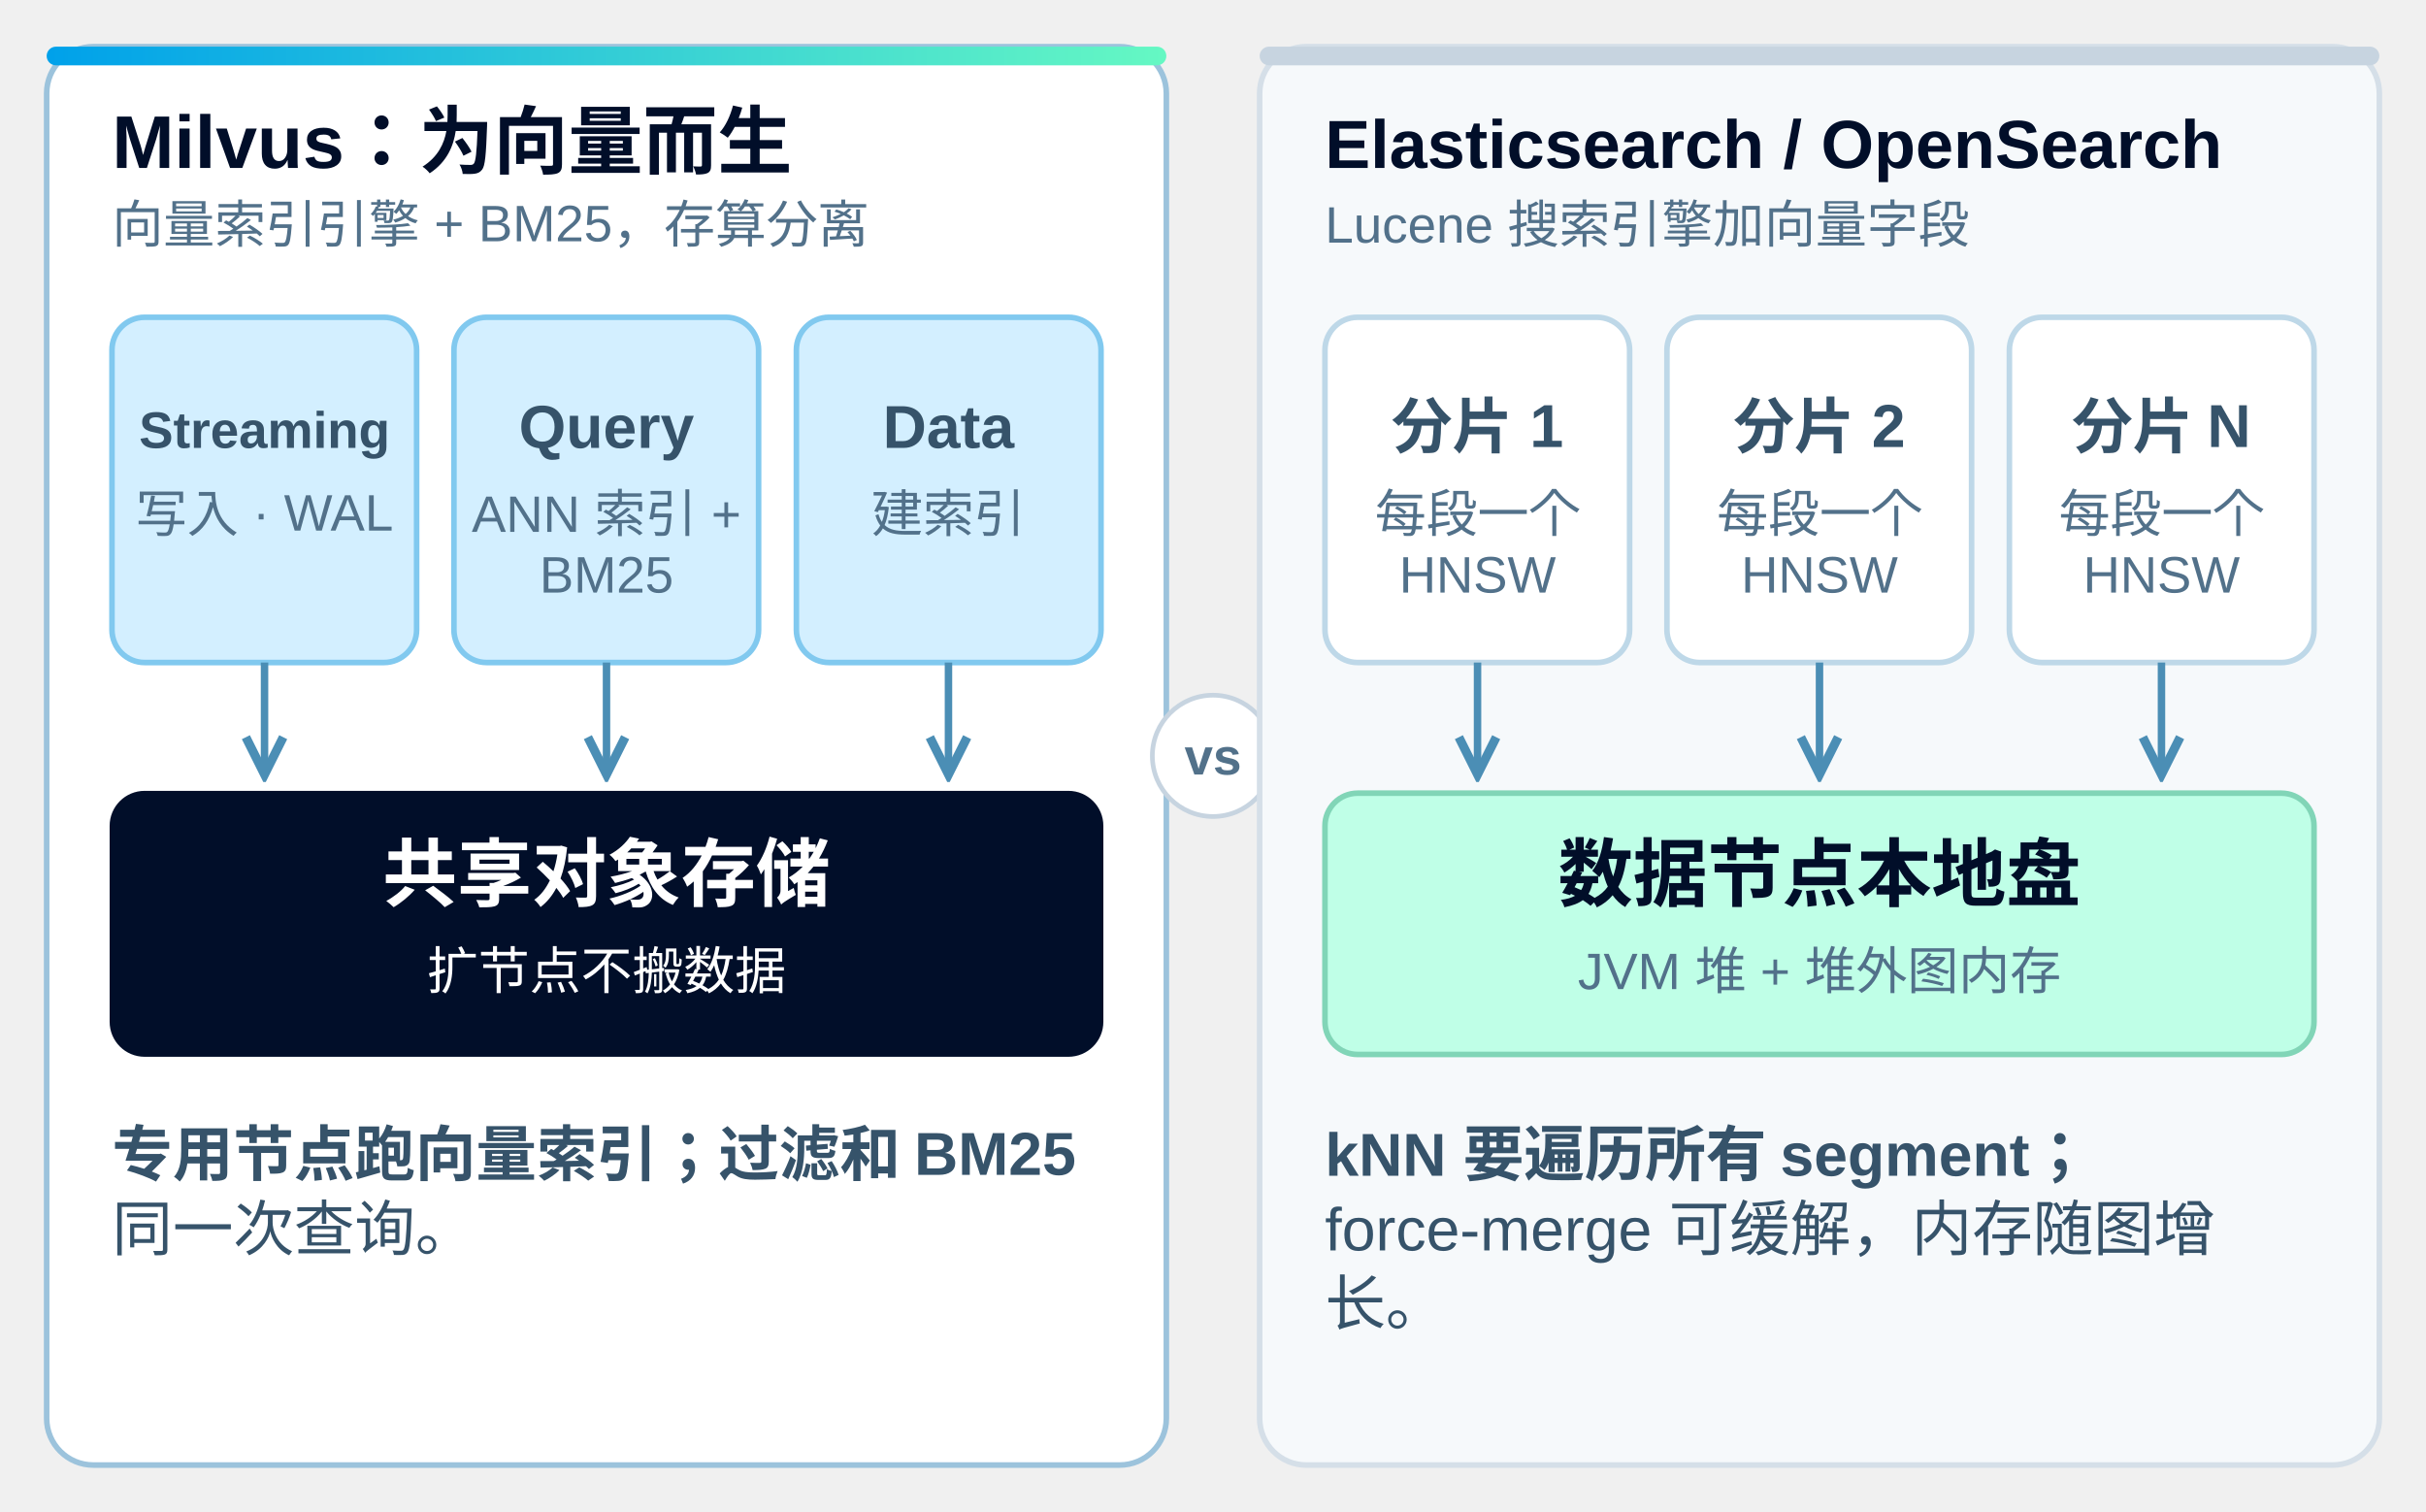
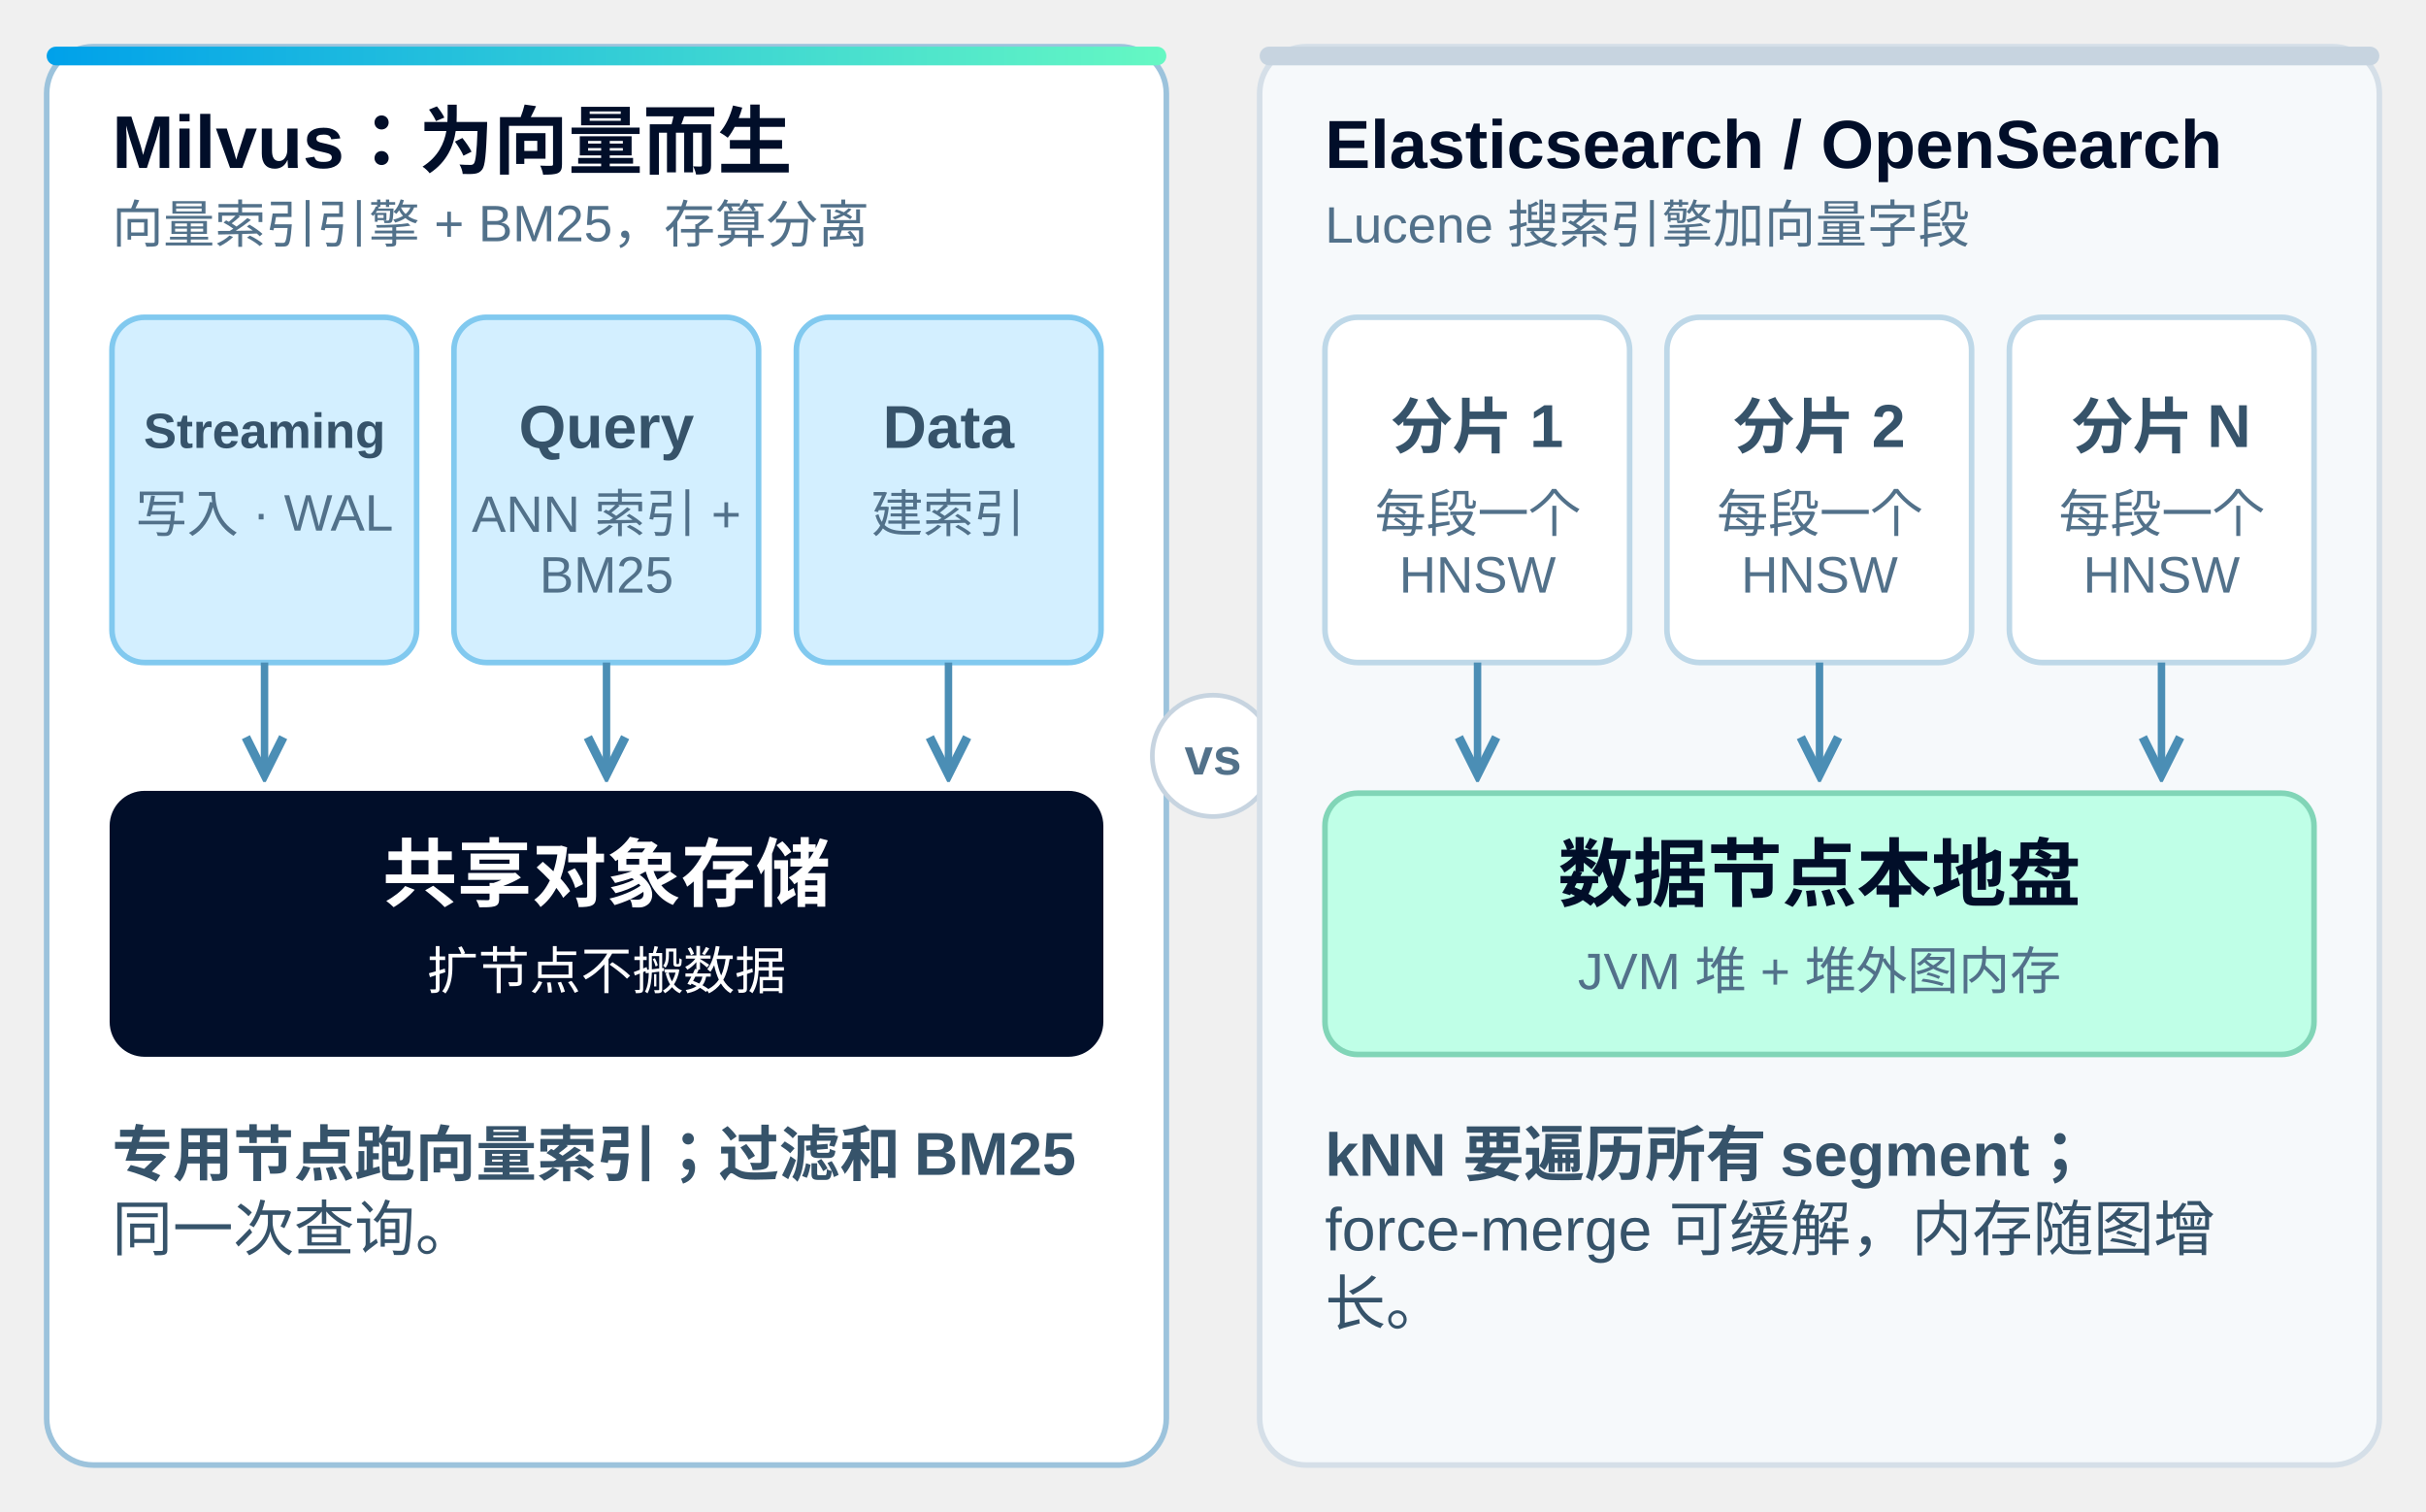
<svg xmlns="http://www.w3.org/2000/svg" viewBox="0 0 520 324" role="img" aria-labelledby="dg-milvus-vs-elasticsearch">
  <style>text{font-family:Geist,Arial,"PingFang SC","Microsoft YaHei",sans-serif;fill:#010e29}.label{font-size:13px;fill:#36536a}.mini{font-size:11px;fill:#52718a}.strong{font-size:16px;font-weight:600}.flow-line{fill:none;stroke:#4b8eb5;stroke-width:1.6}.node{fill:#fff;stroke:#bed8e8;stroke-width:1.2}.active-node{fill:#010e29;stroke:#010e29}.active-text{fill:#fff}.mint-node{fill:#bfffe7;stroke:#81d5b7;stroke-width:1.2}.blue-node{fill:#d3efff;stroke:#81c9ef;stroke-width:1.2}.dot{fill:#00a1ea}.muted-dot{fill:#a8c3d5}.panel-main{fill:#fff;stroke:#9cc3dc;stroke-width:1.2}.panel-alt{fill:#f6f9fb;stroke:#d5dfe8;stroke-width:1.2}</style>
  <defs>
    <marker id="ar-milvus-vs-elasticsearch" markerWidth="7" markerHeight="7" refX="6" refY="3.5" orient="auto">
      <path d="M1 1 6 3.5 1 6" fill="none" stroke="#4b8eb5" stroke-width="1.2" />
    </marker>
    <linearGradient id="gm-milvus-vs-elasticsearch" x1="0" x2="1">
      <stop offset="0" stop-color="#00a1ea" />
      <stop offset="1" stop-color="#65f8c3" />
    </linearGradient>
  </defs>
  <rect x="10" y="10" width="240" height="304" rx="10" class="panel-main" />
  <rect x="10" y="10" width="240" height="4" rx="2" fill="url(#gm-milvus-vs-elasticsearch)" />
  <text x="24" y="36" class="strong">Milvus：为向量而生</text>
  <text x="24" y="52" class="mini">向量索引引擎 + BM25，存算分离</text>
  <rect x="24.0" y="68" width="65.3" height="74" rx="7" class="blue-node" />
-   <text x="56.7" y="96" text-anchor="middle" class="label" style="font-weight:600;font-size:11.0px">Streaming</text>
+   <text x="56.7" y="96" text-anchor="middle" class="label" style="font-weight:600;font-size:10.6px">Streaming</text>
  <text x="56.7" y="114" text-anchor="middle" class="mini">写入 · WAL</text>
  <path d="M56.7 142V166" class="flow-line" marker-end="url(#ar-milvus-vs-elasticsearch)" />
  <rect x="97.3" y="68" width="65.3" height="74" rx="7" class="blue-node" />
  <text x="130.0" y="96" text-anchor="middle" class="label" style="font-weight:600">Query</text>
  <text x="130.0" y="114" text-anchor="middle" class="mini">ANN 索引 +</text>
  <text x="130.0" y="127" text-anchor="middle" class="mini">BM25</text>
  <path d="M130.0 142V166" class="flow-line" marker-end="url(#ar-milvus-vs-elasticsearch)" />
  <rect x="170.7" y="68" width="65.3" height="74" rx="7" class="blue-node" />
  <text x="203.3" y="96" text-anchor="middle" class="label" style="font-weight:600">Data</text>
  <text x="203.3" y="114" text-anchor="middle" class="mini">建索引</text>
  <path d="M203.3 142V166" class="flow-line" marker-end="url(#ar-milvus-vs-elasticsearch)" />
  <rect x="24" y="170" width="212" height="56" rx="7" class="active-node" />
  <text x="130.0" y="193" text-anchor="middle" class="strong active-text">共享对象存储</text>
  <text x="130.0" y="212" text-anchor="middle" class="mini active-text">扩节点不搬数据</text>
  <text x="24" y="252" class="label" style="font-weight:600">专用节点跑向量索引；过滤和 BM25</text>
  <text x="24" y="268" class="label">同一次查询。</text>
  <circle cx="260.0" cy="162.0" r="13" fill="#fff" stroke="#c7d4e0" />
  <text x="260.0" y="166.0" text-anchor="middle" class="mini" style="font-weight:700;fill:#52718a">vs</text>
  <rect x="270" y="10" width="240" height="304" rx="10" class="panel-alt" />
  <rect x="270" y="10" width="240" height="4" rx="2" fill="#c7d4e0" />
  <text x="284" y="36" class="strong" style="font-size:14.6px">Elasticsearch / OpenSearch</text>
  <text x="284" y="52" class="mini">Lucene 搜索引擎加向量字段</text>
  <rect x="284.0" y="68" width="65.3" height="74" rx="7" class="node" />
  <text x="316.7" y="96" text-anchor="middle" class="label" style="font-weight:600">分片 1</text>
  <text x="316.7" y="114" text-anchor="middle" class="mini">每段一个</text>
  <text x="316.7" y="127" text-anchor="middle" class="mini">HNSW</text>
  <path d="M316.7 142V166" class="flow-line" marker-end="url(#ar-milvus-vs-elasticsearch)" />
  <rect x="357.3" y="68" width="65.3" height="74" rx="7" class="node" />
  <text x="390.0" y="96" text-anchor="middle" class="label" style="font-weight:600">分片 2</text>
  <text x="390.0" y="114" text-anchor="middle" class="mini">每段一个</text>
  <text x="390.0" y="127" text-anchor="middle" class="mini">HNSW</text>
  <path d="M390.0 142V166" class="flow-line" marker-end="url(#ar-milvus-vs-elasticsearch)" />
  <rect x="430.7" y="68" width="65.3" height="74" rx="7" class="node" />
  <text x="463.3" y="96" text-anchor="middle" class="label" style="font-weight:600">分片 N</text>
  <text x="463.3" y="114" text-anchor="middle" class="mini">每段一个</text>
  <text x="463.3" y="127" text-anchor="middle" class="mini">HNSW</text>
  <path d="M463.3 142V166" class="flow-line" marker-end="url(#ar-milvus-vs-elasticsearch)" />
  <rect x="284" y="170" width="212" height="56" rx="7" class="mint-node" />
  <text x="390.0" y="193" text-anchor="middle" class="strong">数据节点本地盘</text>
  <text x="390.0" y="212" text-anchor="middle" class="mini">JVM 堆 + 堆外图内存</text>
  <text x="284" y="252" class="label" style="font-weight:600">kNN 要遍历所有 segment；</text>
  <text x="284" y="268" class="label">force-merge 可缓解，内存随图增</text>
  <text x="284" y="284" class="label">长。</text>
</svg>
